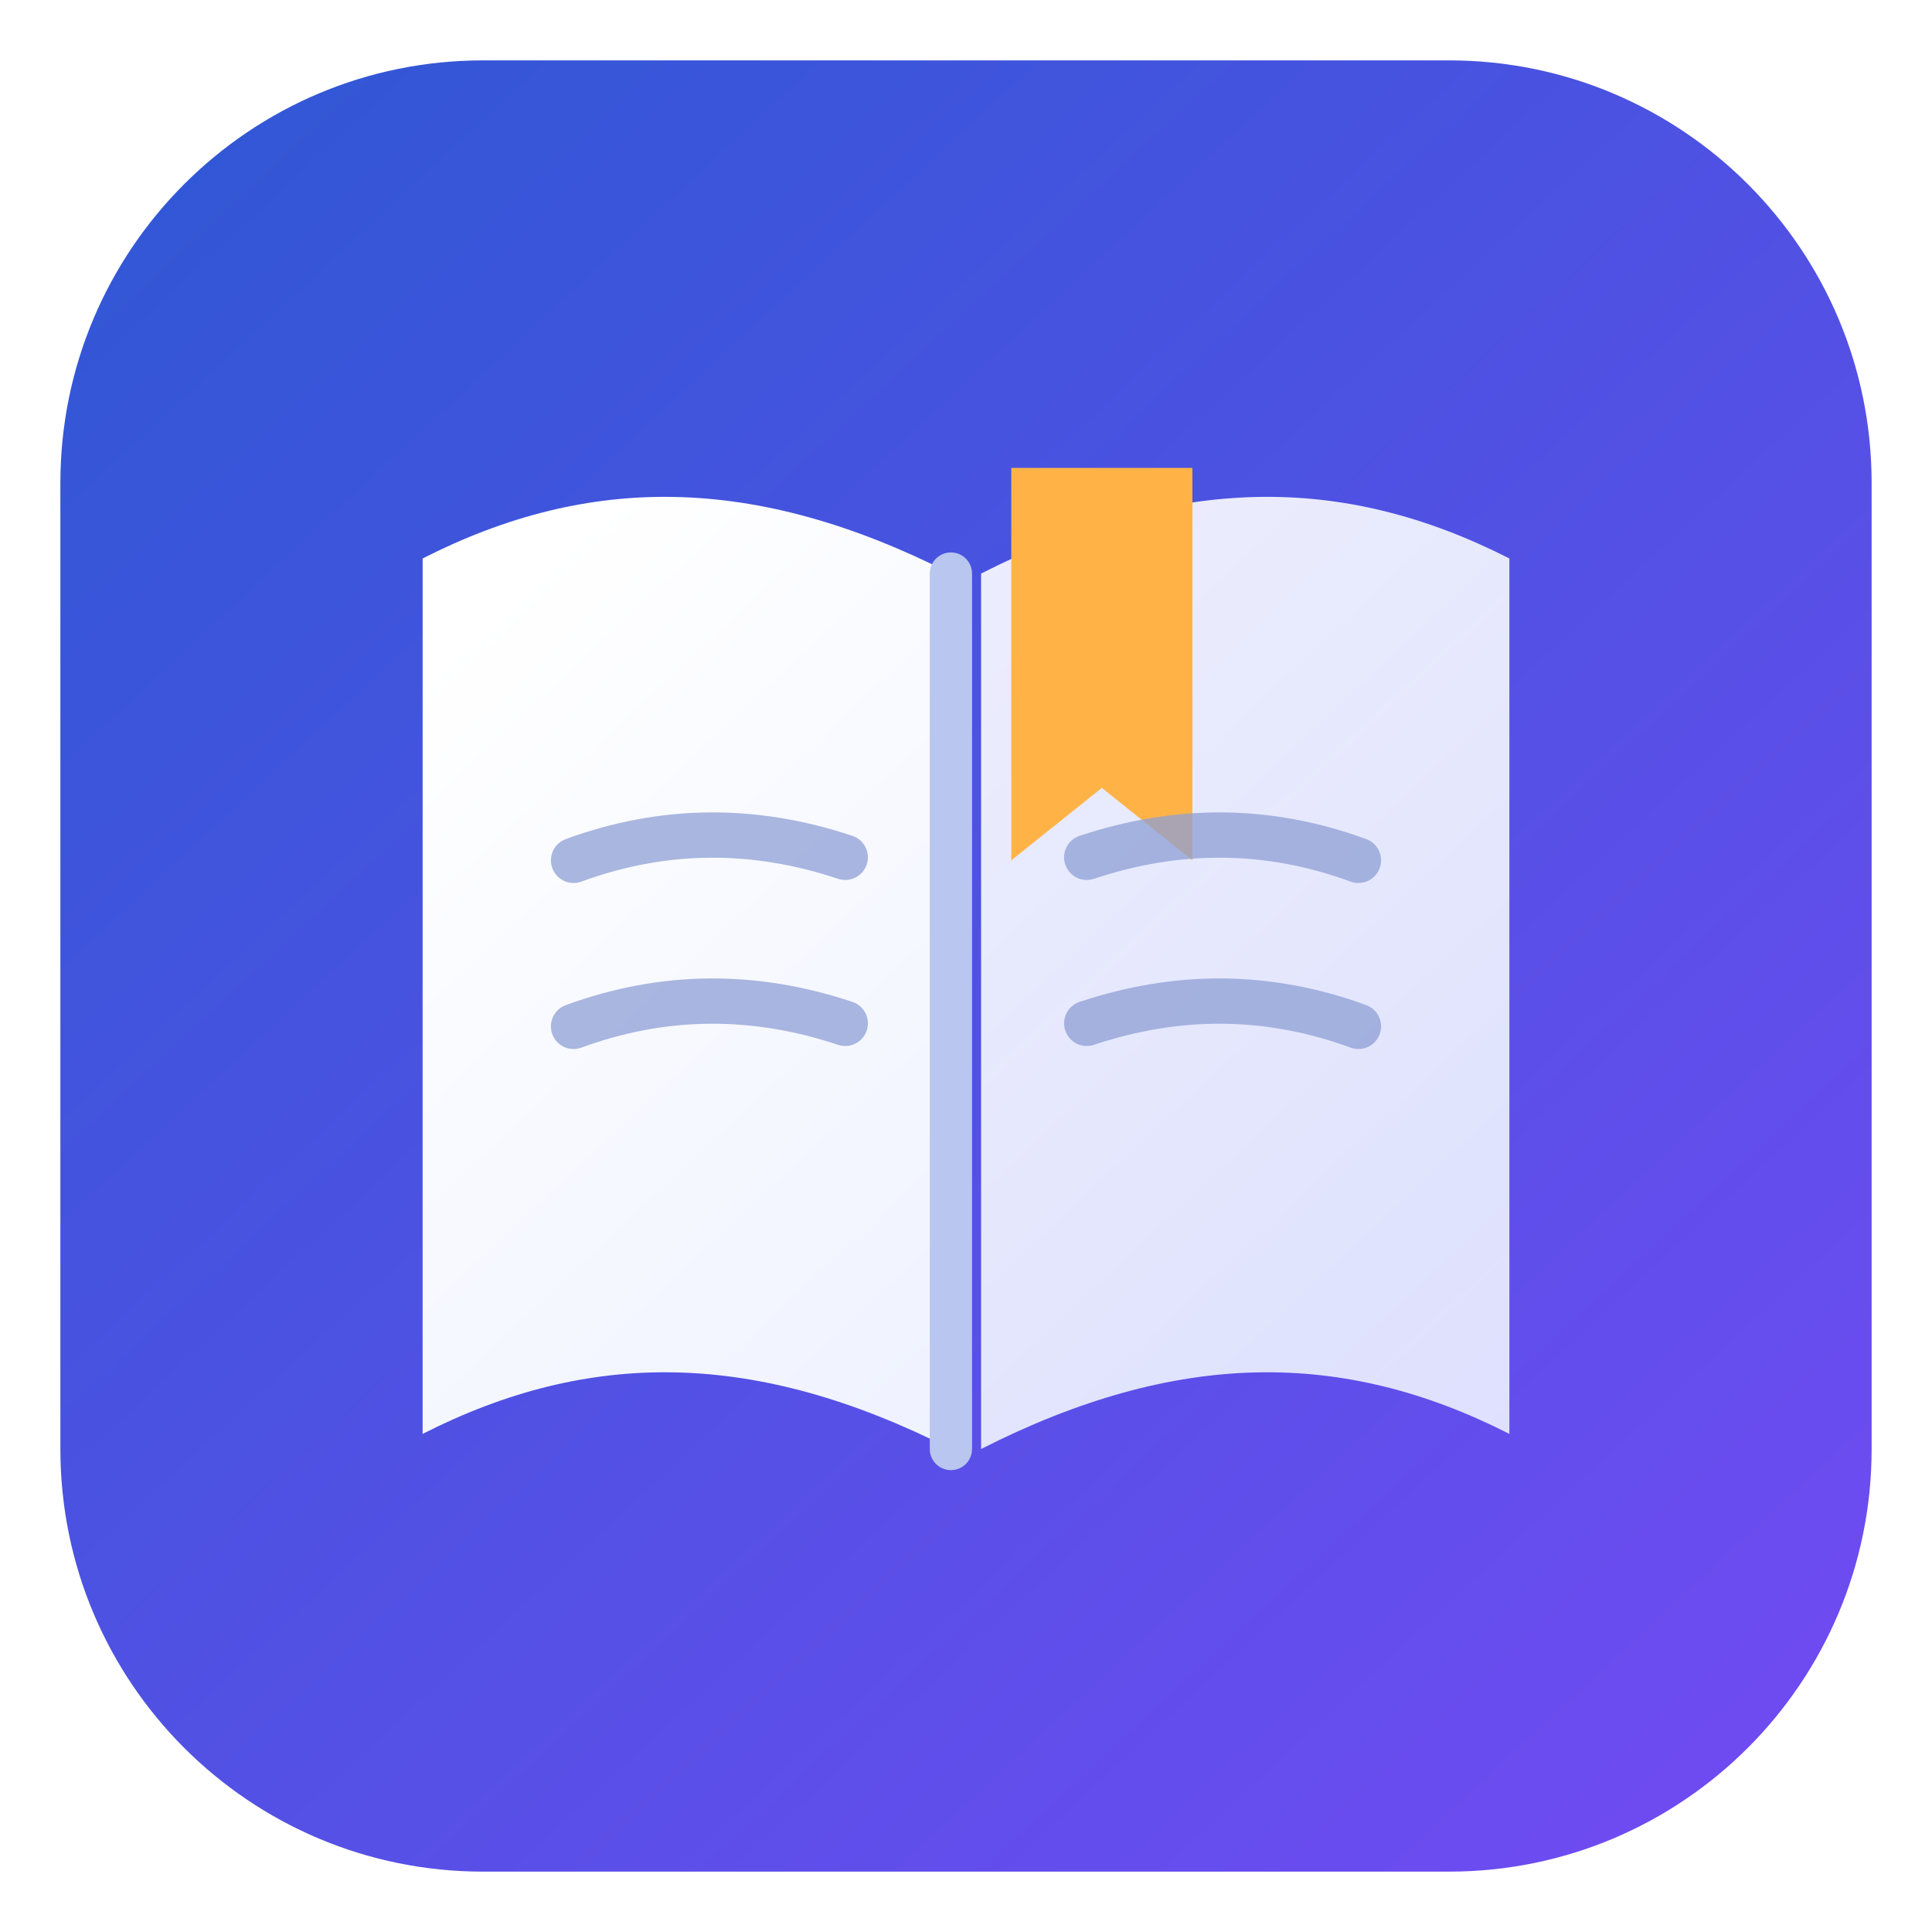
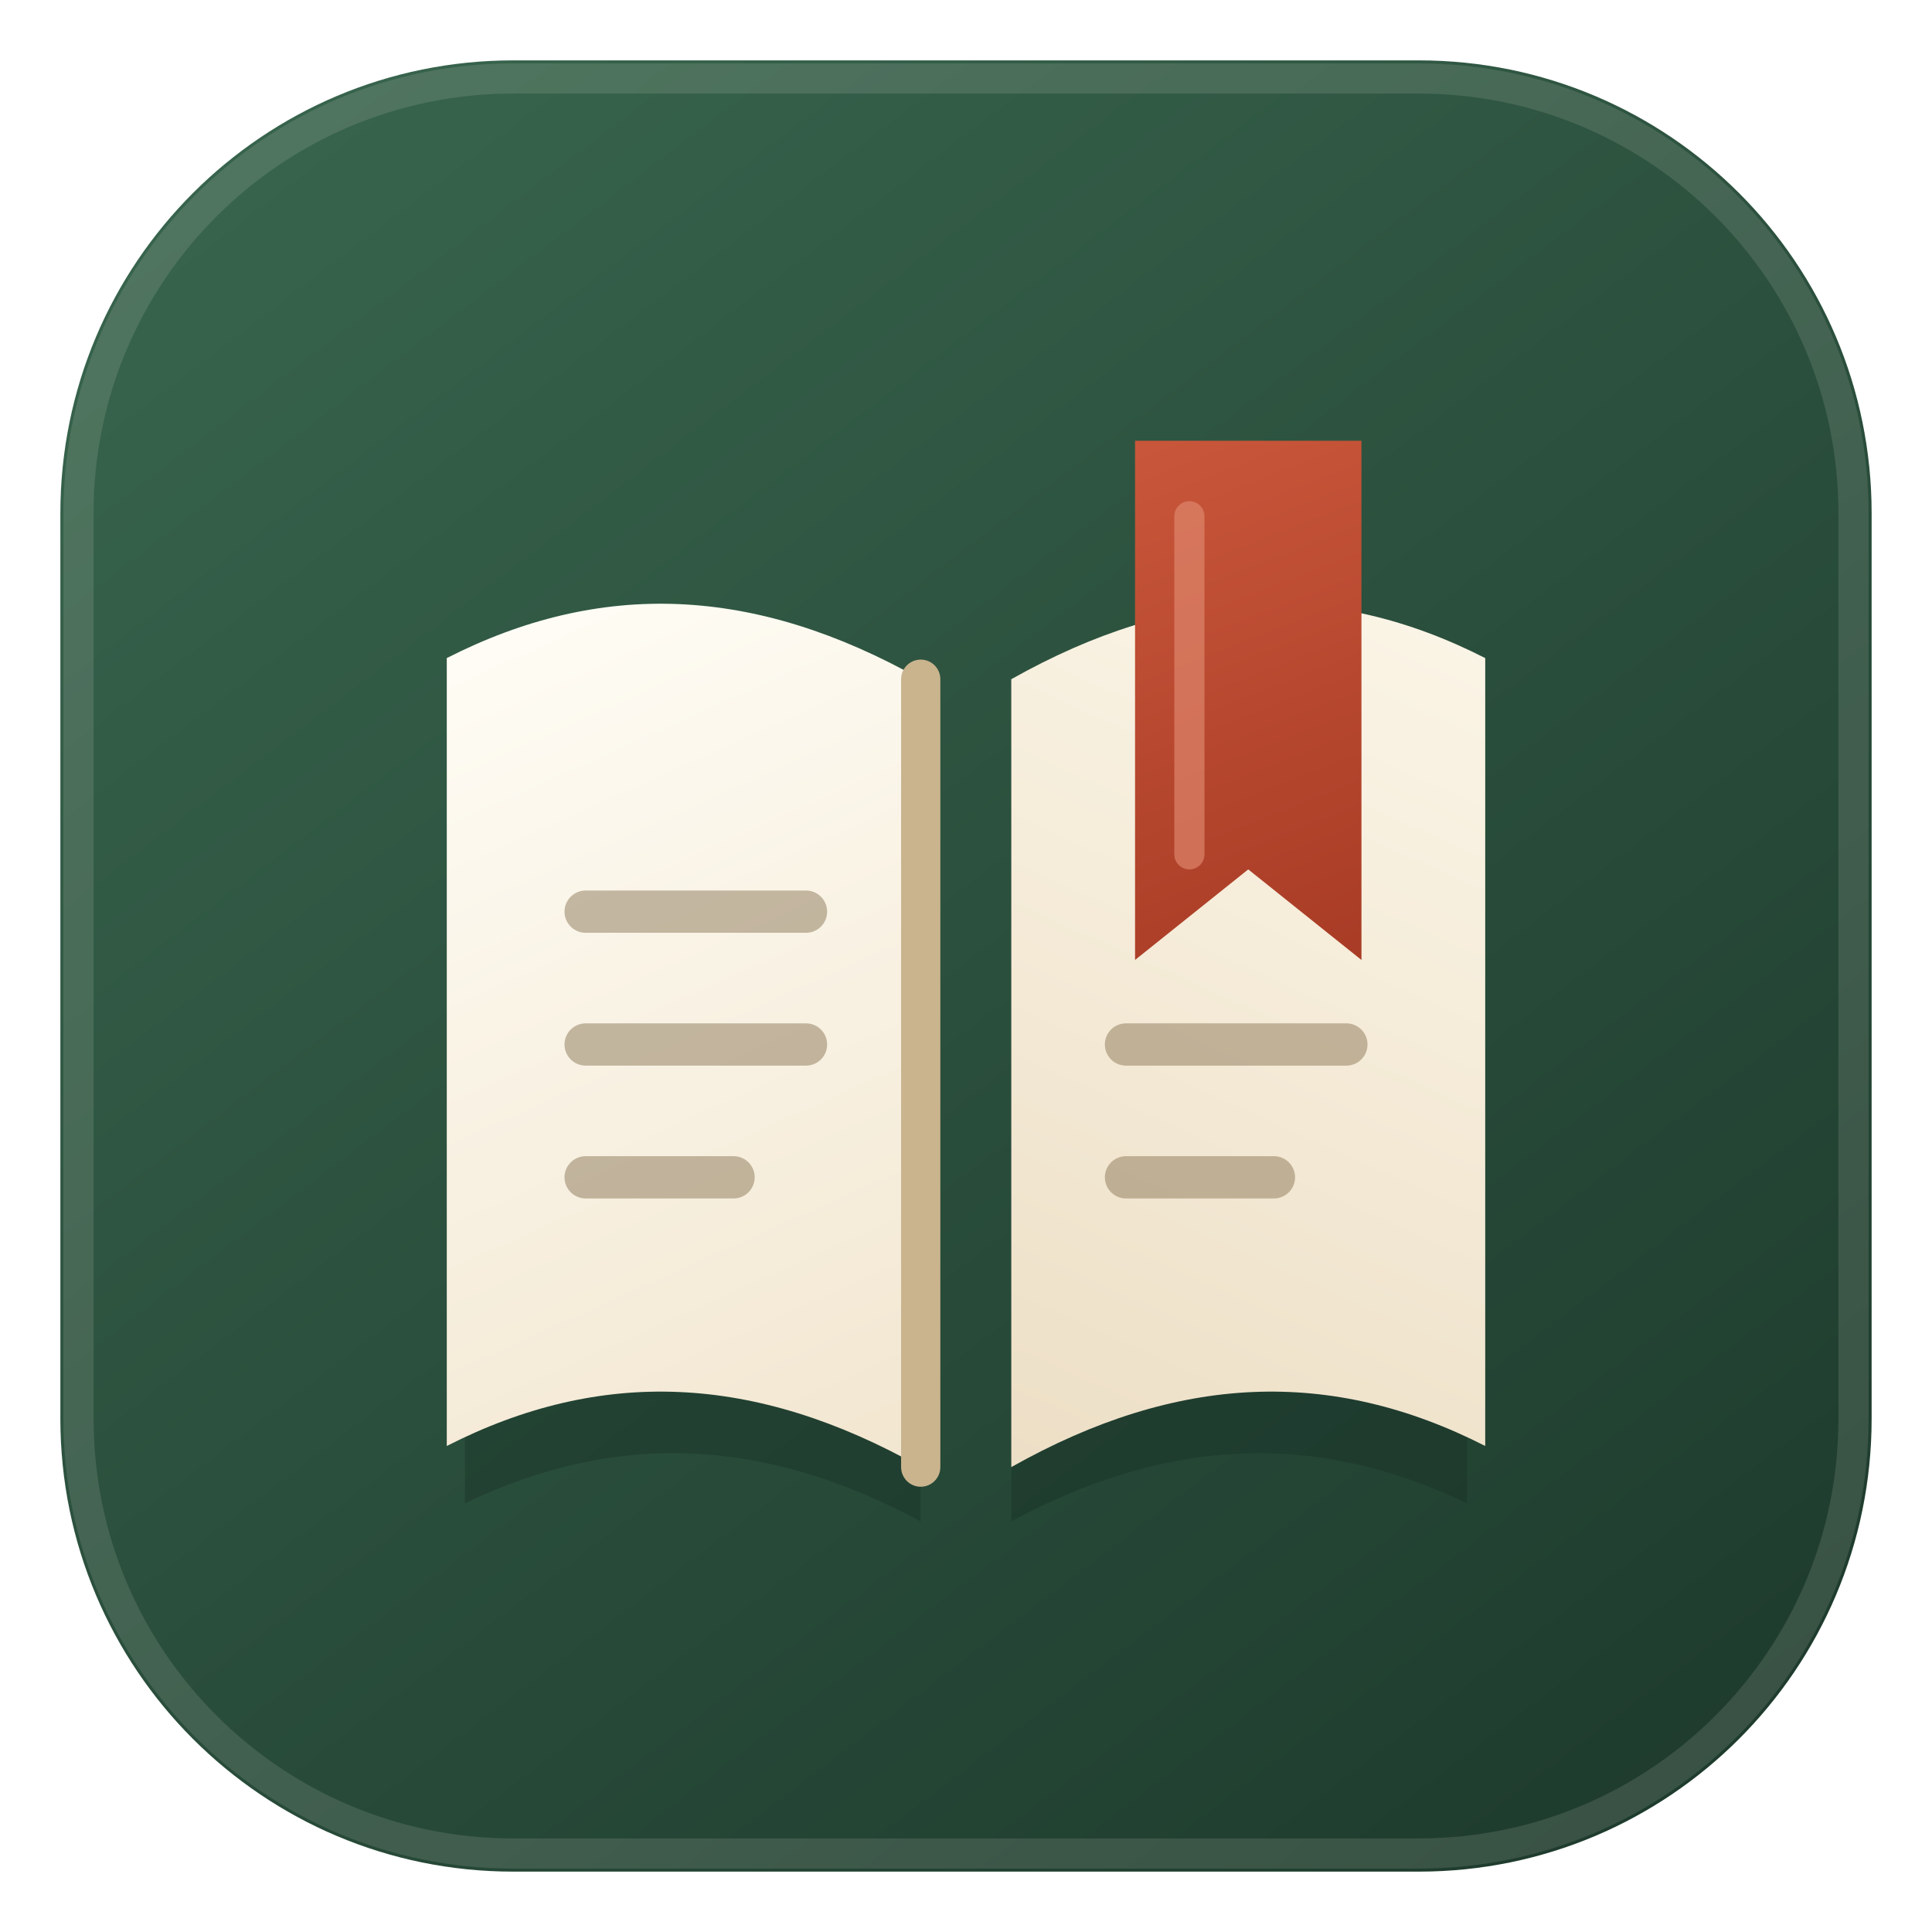
- <svg xmlns="http://www.w3.org/2000/svg" viewBox="0 0 64 64" role="img" aria-label="Shiye">
+ <svg xmlns="http://www.w3.org/2000/svg" viewBox="0 0 64 64" role="img" aria-label="拾页 Shiye">
  <defs>
-     <linearGradient id="bg" x1="6" y1="4" x2="58" y2="60" gradientUnits="userSpaceOnUse">
-       <stop offset="0" stop-color="#3157d5" />
-       <stop offset="1" stop-color="#6f4bf2" />
+     <linearGradient id="tile" x1="10" y1="4" x2="54" y2="62" gradientUnits="userSpaceOnUse">
+       <stop offset="0" stop-color="#37634c" />
+       <stop offset="1" stop-color="#1e3b2d" />
    </linearGradient>
-     <linearGradient id="page" x1="18" y1="18" x2="48" y2="50" gradientUnits="userSpaceOnUse">
-       <stop offset="0" stop-color="#ffffff" />
-       <stop offset="1" stop-color="#e8edff" />
+     <linearGradient id="paper-left" x1="16" y1="20" x2="29" y2="49" gradientUnits="userSpaceOnUse">
+       <stop offset="0" stop-color="#fffdf6" />
+       <stop offset="1" stop-color="#f2e6d0" />
+     </linearGradient>
+     <linearGradient id="paper-right" x1="48" y1="20" x2="35" y2="49" gradientUnits="userSpaceOnUse">
+       <stop offset="0" stop-color="#fbf5e7" />
+       <stop offset="1" stop-color="#eddfc6" />
+     </linearGradient>
+     <linearGradient id="ribbon" x1="38" y1="14" x2="45" y2="32" gradientUnits="userSpaceOnUse">
+       <stop offset="0" stop-color="#c9573b" />
+       <stop offset="1" stop-color="#a83b25" />
    </linearGradient>
  </defs>
-   <rect x="2" y="2" width="60" height="60" rx="14" fill="url(#bg)" />
-   <path d="M14 18.5c5.5-2.8 11-2.8 17.5.5v29c-6.5-3.3-12-3.3-17.5-.5z" fill="url(#page)" />
-   <path d="M50 18.5c-5.5-2.8-11-2.8-17.5.5v29c6.5-3.3 12-3.3 17.5-.5z" fill="url(#page)" opacity=".92" />
-   <path d="M31.5 19v29" fill="none" stroke="#b9c6ef" stroke-width="1.4" stroke-linecap="round" />
-   <path d="M33.5 15.5h6v13l-3-2.4-3 2.4z" fill="#ffb347" />
-   <path d="M19 28.5c3-1.1 6-1.1 9-.1M19 34c3-1.1 6-1.1 9-.1M36 28.4c3-1 6-1 9 .1M36 33.9c3-1 6-1 9 .1" fill="none" stroke="#8d9fd6" stroke-width="1.5" stroke-linecap="round" opacity=".75" />
+   <rect x="2" y="2" width="60" height="60" rx="15" fill="url(#tile)" />
+   <rect x="2.6" y="2.6" width="58.8" height="58.8" rx="14.4" fill="none" stroke="#fff8ea" stroke-opacity=".12" />
+   <path d="M15.4 24.1c5-2.4 9.9-2.2 15.1.6v25.7c-5.2-2.8-10.1-3-15.1-.6z" fill="#152c21" opacity=".35" />
+   <path d="M48.6 24.1c-5-2.4-9.9-2.2-15.1.6v25.7c5.2-2.8 10.1-3 15.1-.6z" fill="#152c21" opacity=".35" />
+   <path d="M14.8 21.8c5.1-2.6 10.2-2.4 15.7.7v26.1c-5.5-3.1-10.6-3.3-15.7-.7z" fill="url(#paper-left)" />
+   <path d="M49.2 21.8c-5.1-2.6-10.2-2.4-15.7.7v26.1c5.5-3.1 10.6-3.3 15.7-.7z" fill="url(#paper-right)" />
+   <path d="M30.5 22.5v26.1" fill="none" stroke="#c9b48e" stroke-width="1.3" stroke-linecap="round" />
+   <path d="M19.4 30.2h7.3M19.4 34.6h7.3M19.4 39h4.9" fill="none" stroke="#8b7758" stroke-width="1.4" stroke-linecap="round" opacity=".5" />
+   <path d="M37.3 34.6h7.3M37.3 39h4.9" fill="none" stroke="#8b7758" stroke-width="1.4" stroke-linecap="round" opacity=".5" />
+   <path d="M37.6 14.6h7.5v17.2l-3.75-3-3.75 3z" fill="url(#ribbon)" />
+   <path d="M39.4 17.1v11.2" fill="none" stroke="#e0896f" stroke-width="1" stroke-linecap="round" opacity=".65" />
</svg>
